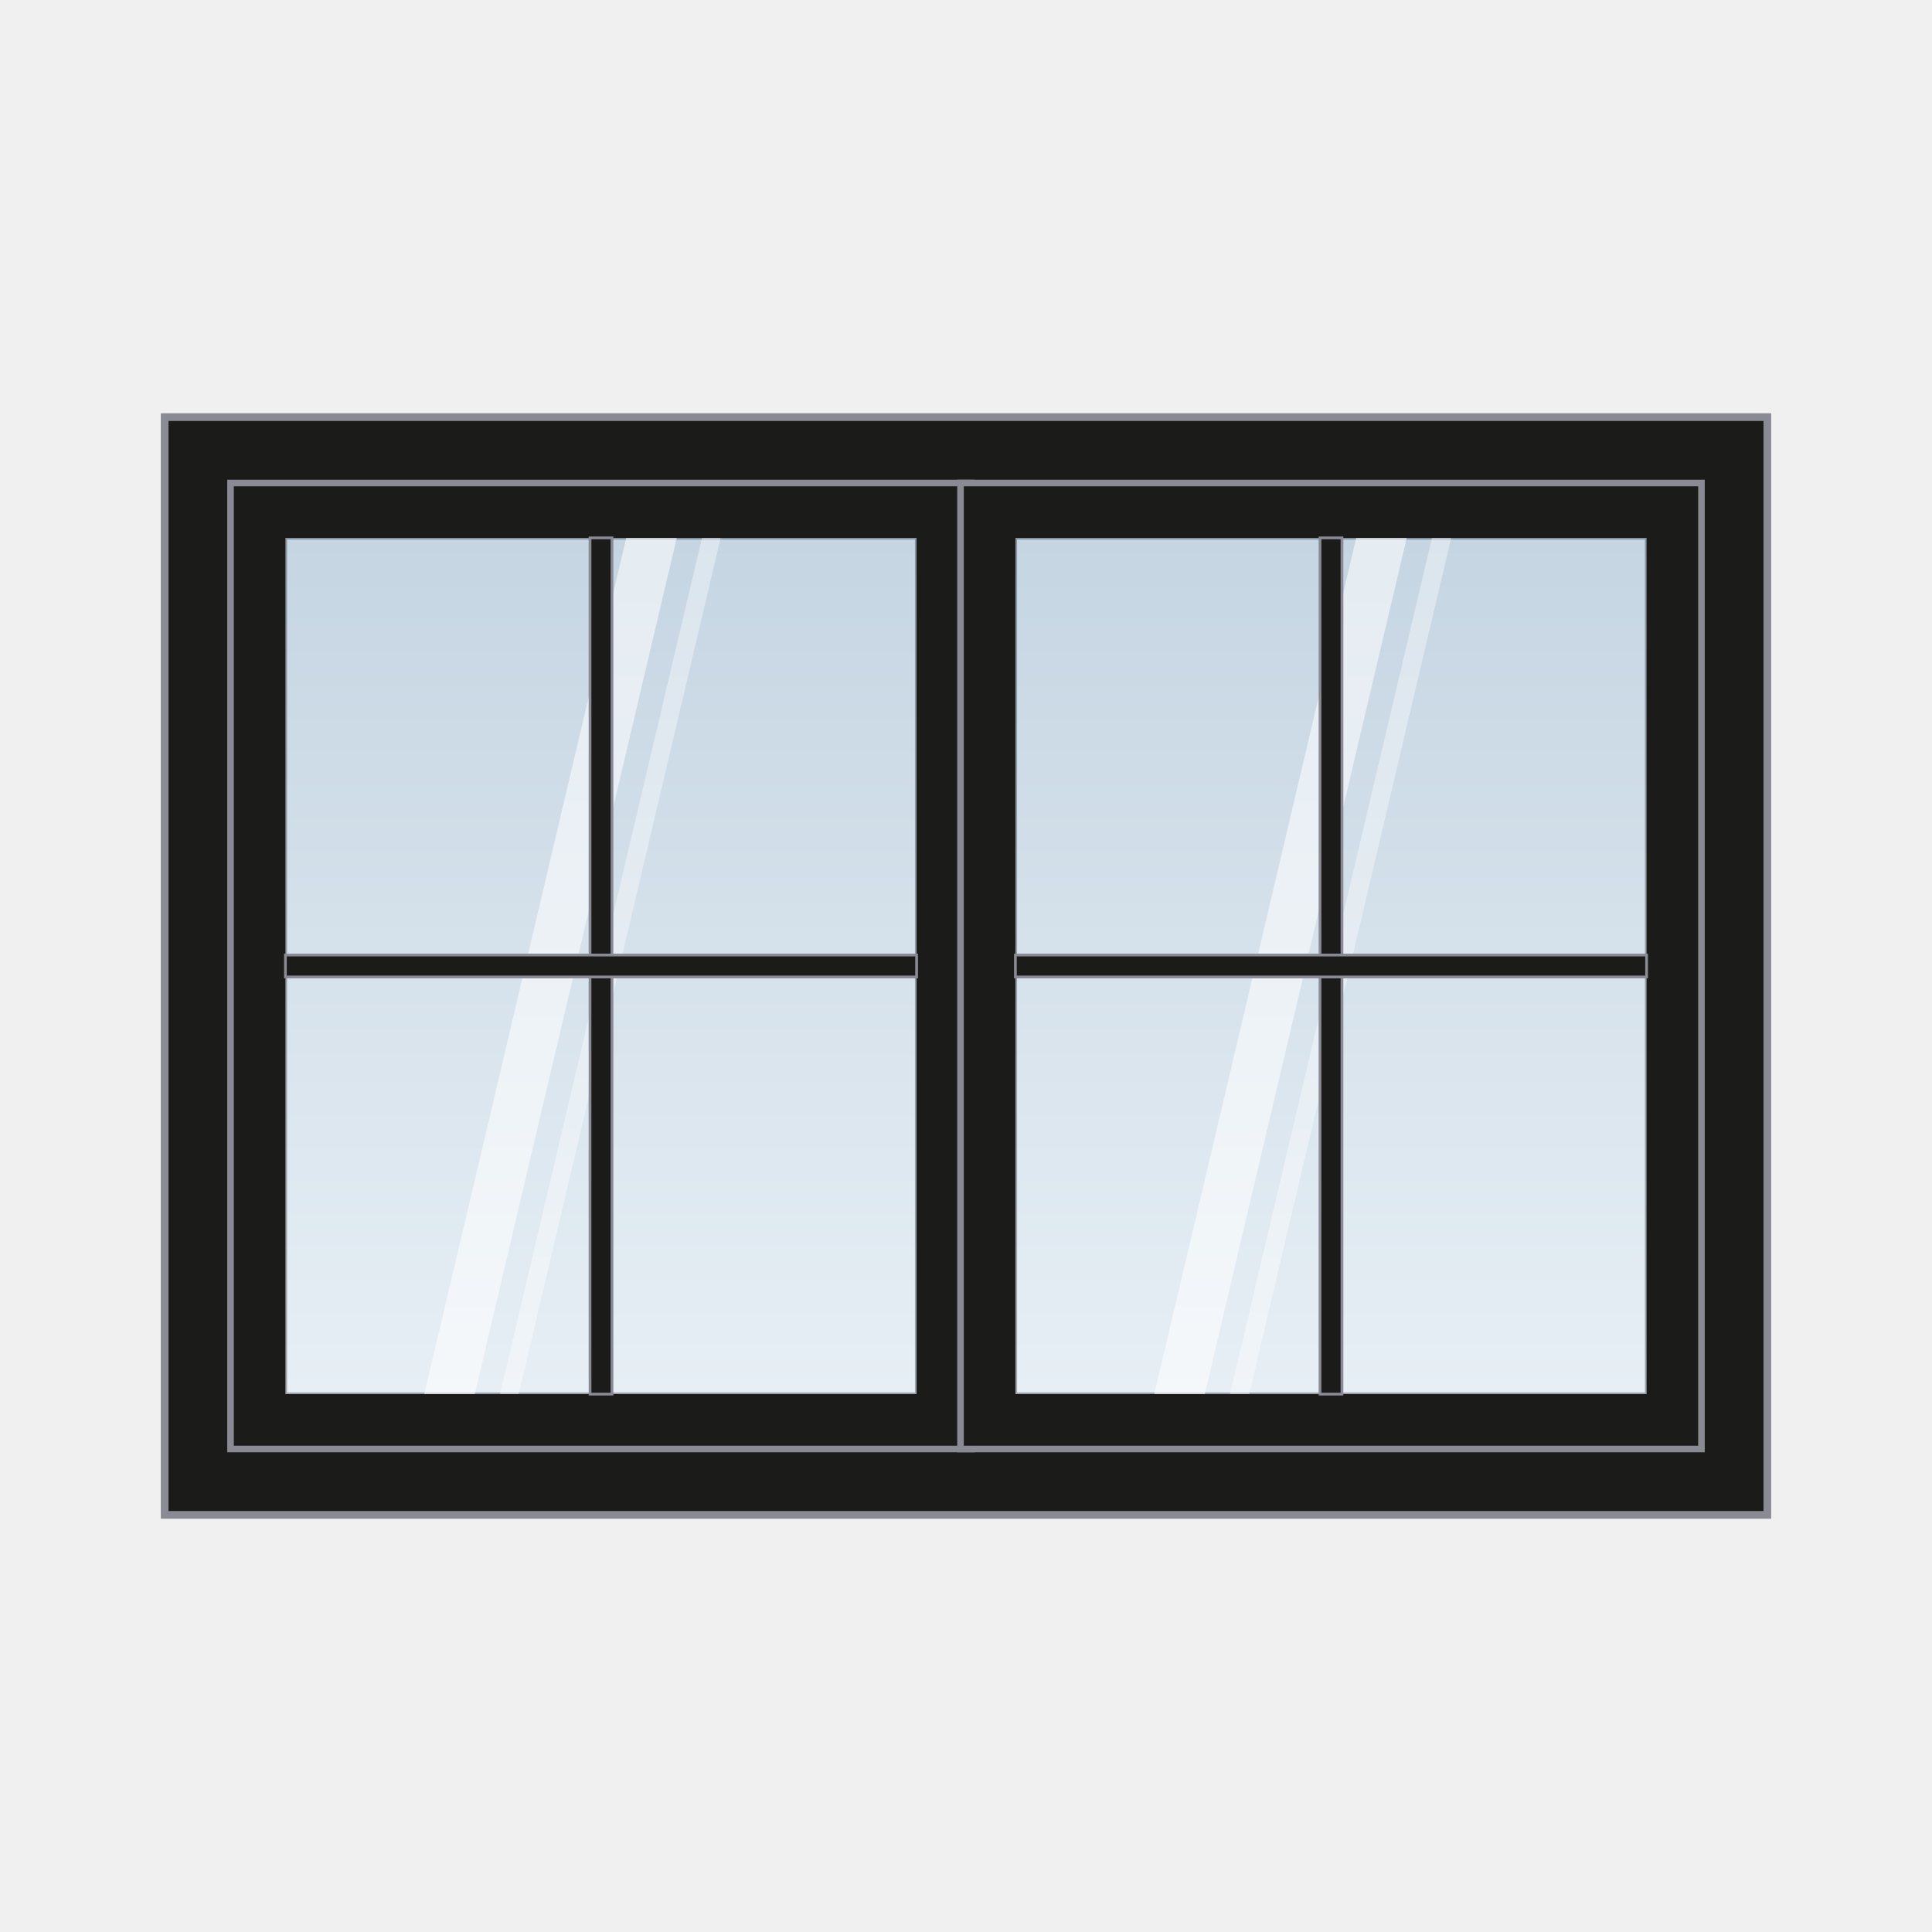
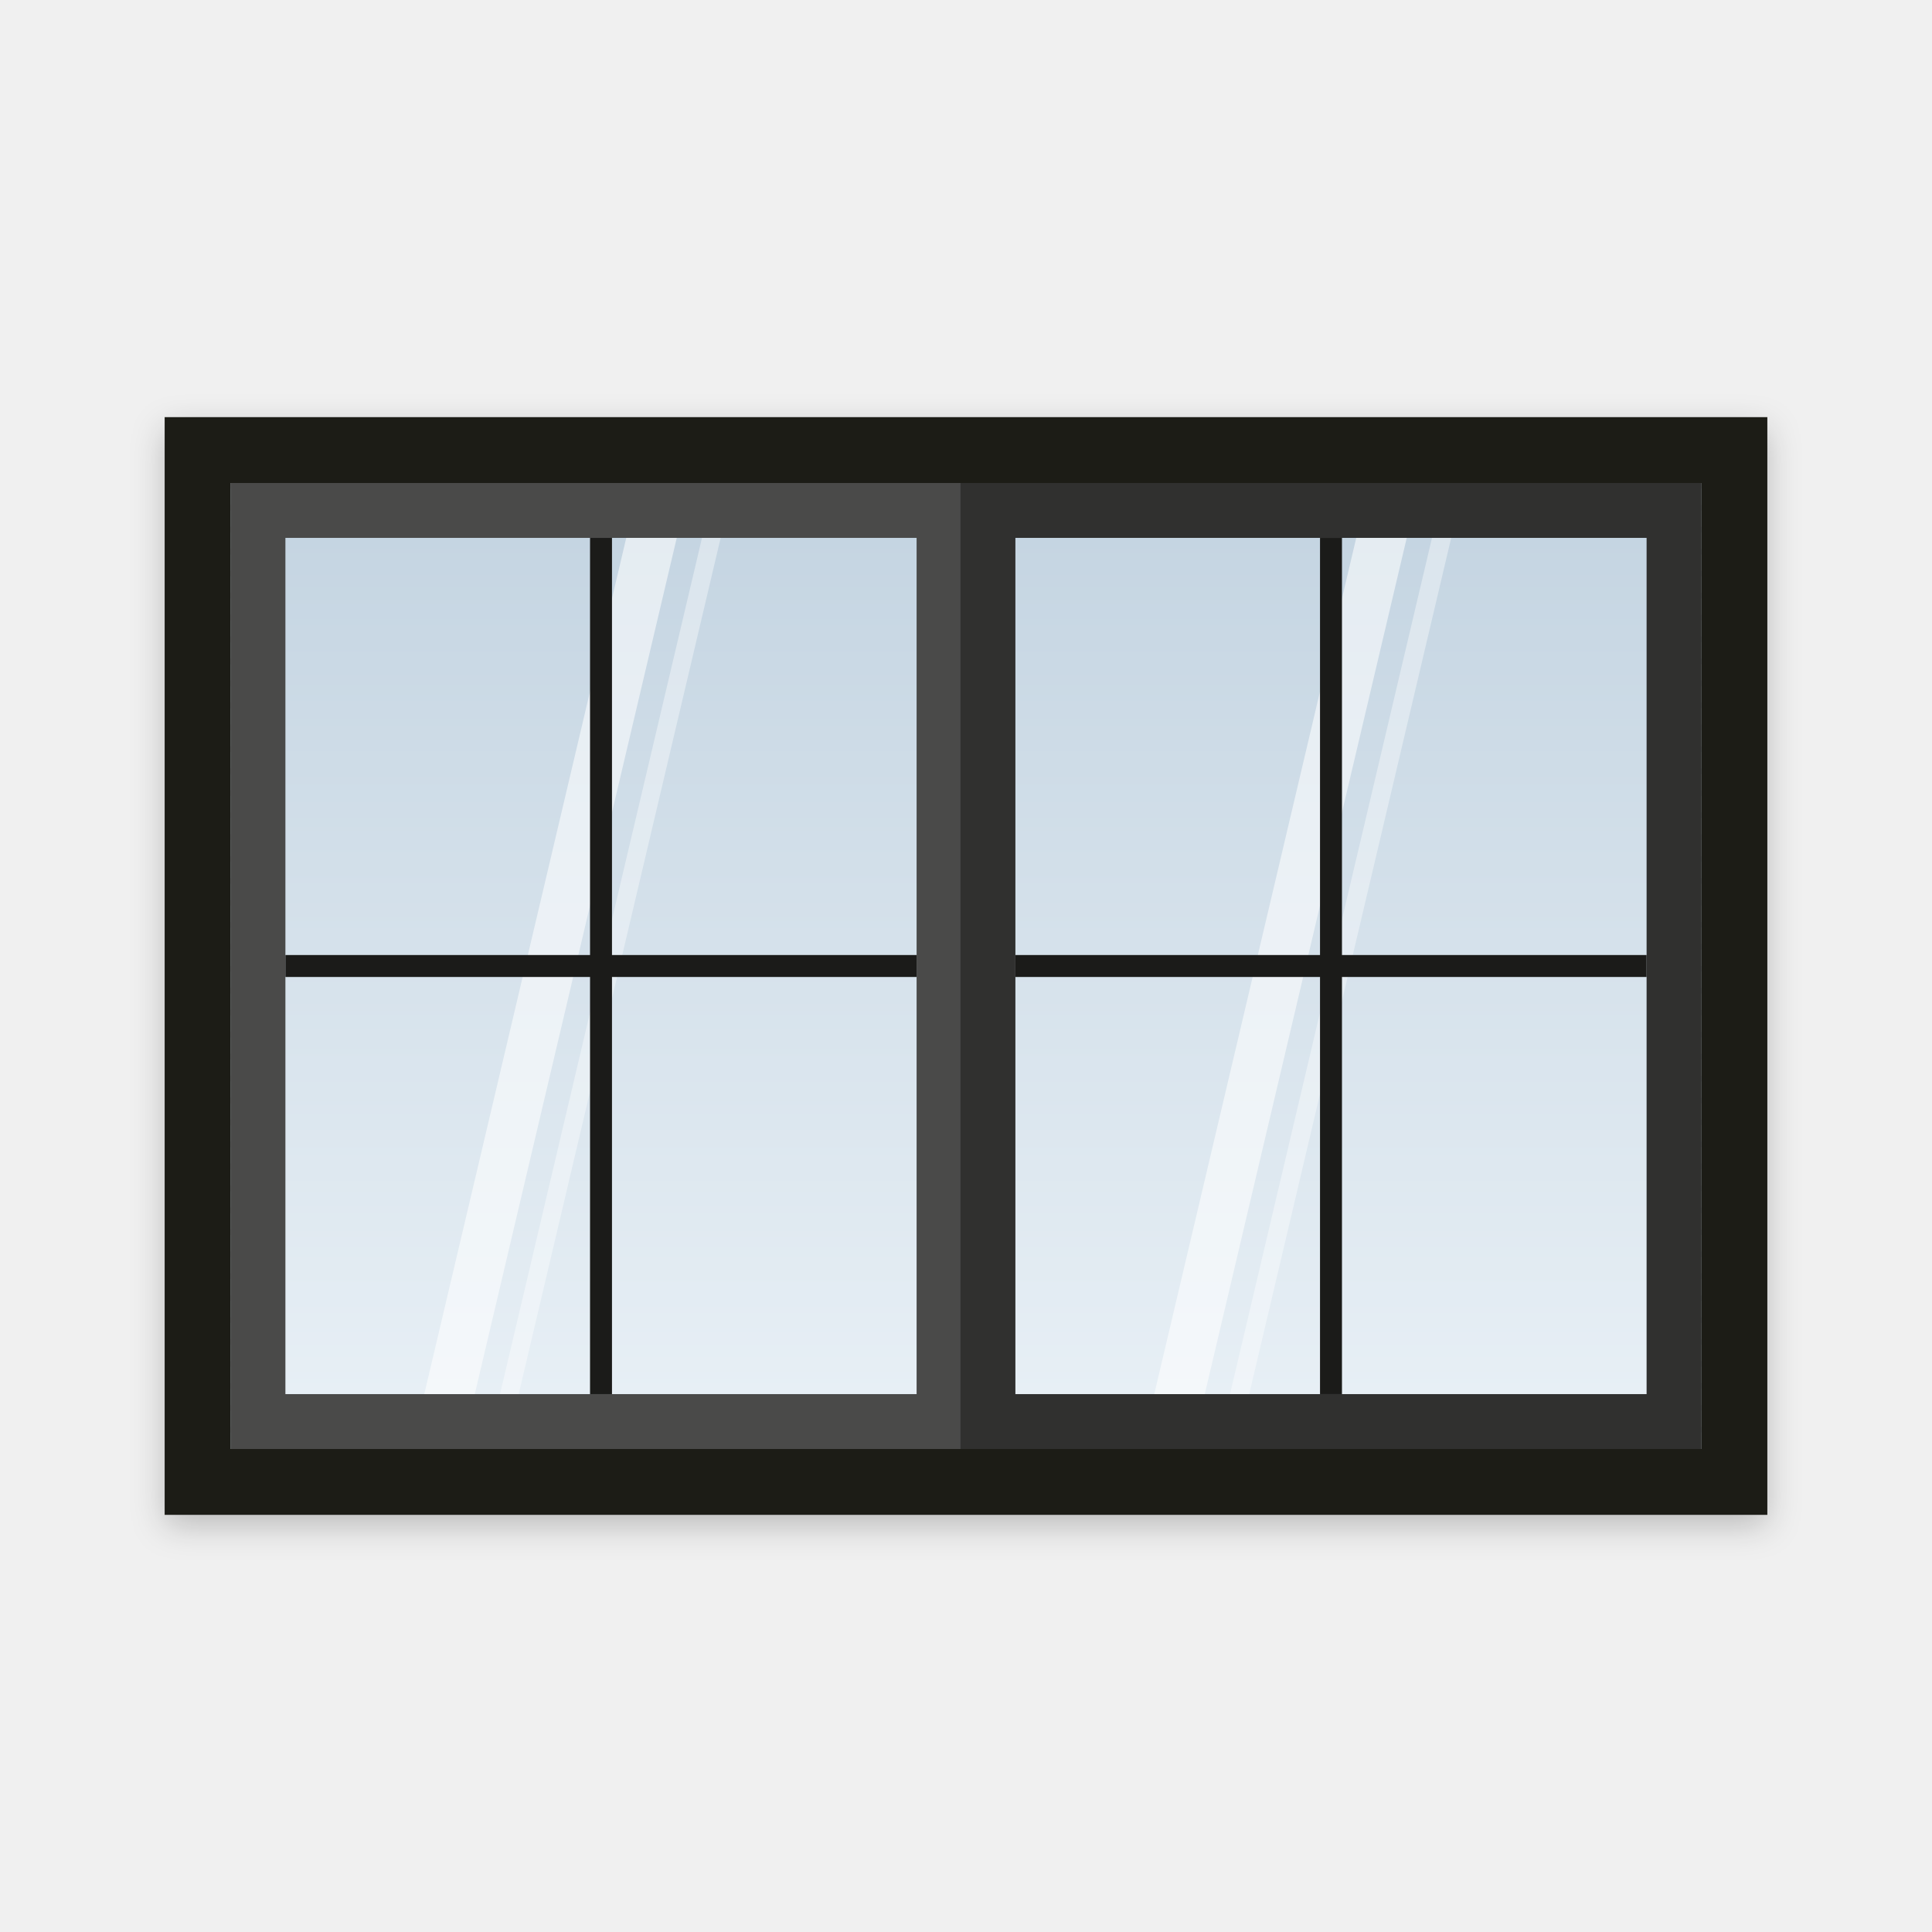
<svg xmlns="http://www.w3.org/2000/svg" viewBox="24.0 24.0 352.0 352.0" width="600" height="600" role="img">
  <defs>
    <linearGradient id="gl" x1="0" y1="0" x2="0" y2="1">
      <stop offset="0" stop-color="#C5D5E2" />
      <stop offset="1" stop-color="#E7EFF5" />
    </linearGradient>
    <pattern id="mesh" width="4" height="4" patternUnits="userSpaceOnUse">
      <rect width="4" height="4" fill="#B9C2CA" />
      <path d="M0 .5H4M.5 0V4" stroke="#19191D" stroke-opacity=".12" stroke-width="1" />
    </pattern>
    <pattern id="pine" width="14" height="14" patternUnits="userSpaceOnUse">
      <rect width="14" height="14" fill="#DFC195" />
      <path d="M3 0V14M9.5 0V14" stroke="#8C6030" stroke-opacity=".13" stroke-width="1" />
      <path d="M6 0V14" stroke="#FFFFFF" stroke-opacity=".12" stroke-width="1.4" />
    </pattern>
+     <filter id="sh" x="-20%" y="-20%" width="140%" height="140%">
+       <feDropShadow dx="0" dy="2" stdDeviation="3" flood-color="#000" flood-opacity=".22" />
+     </filter>
    <linearGradient id="shine" x1="0" y1="0" x2="1" y2="0">
      <stop offset="0" stop-color="#fff" stop-opacity="0" />
      <stop offset=".5" stop-color="#fff" stop-opacity=".75" />
      <stop offset="1" stop-color="#fff" stop-opacity="0" />
    </linearGradient>
  </defs>
-   <rect x="54.0" y="100.0" width="292.0" height="200.0" fill="#1B1B19" stroke="#8A8A94" stroke-width="1.4" />
-   <rect x="66.0" y="112.0" width="268.0" height="176.0" fill="url(#mesh)" stroke="#19191D" stroke-width="0.5" />
+   <rect x="54.0" y="100.0" width="292.0" height="200.0" fill="#1B1B19" filter="url(#sh)" />
+   <rect x="66.0" y="112.0" width="268.0" height="176.0" fill="url(#mesh)" />
  <g>
    <animateTransform attributeName="transform" type="translate" dur="4.8s" repeatCount="indefinite" calcMode="spline" keyTimes="0;.16;.4;.66;.9;1" keySplines="0 0 1 1;.45 0 .55 1;0 0 1 1;.45 0 .55 1;0 0 1 1" values="0 0;0 0;116.1 0.0;116.1 0.0;0 0;0 0" />
-     <polygon points="66.0,112.0 201.0,112.0 201.0,288.0 66.0,288.0" fill="#1B1B19" stroke="#8A8A94" stroke-width="1.2" />
-     <polygon points="76.0,122.0 191.0,122.0 191.0,278.0 76.0,278.0" fill="url(#gl)" stroke="#19191D" stroke-width="0.6" stroke-opacity=".35" />
+     <polygon points="66.0,112.0 201.0,112.0 201.0,288.0 66.0,288.0" fill="#1B1B19" />
+     <polygon points="66.0,112.0 201.0,112.0 201.0,288.0 66.0,288.0" fill="#FFFFFF" fill-opacity="0.208" />
+     <polygon points="76.0,122.0 191.0,122.0 191.0,278.0 76.0,278.0" fill="url(#gl)" />
    <polygon points="101.3,278.0 110.5,278.0 147.3,122.0 138.1,122.0" fill="#fff" fill-opacity="0.55" />
    <polygon points="115.1,278.0 118.5,278.0 155.3,122.0 151.9,122.0" fill="#fff" fill-opacity="0.38" />
-     <polygon points="131.5,122.0 135.5,122.0 135.5,278.0 131.5,278.0" fill="#1B1B19" stroke="#8A8A94" stroke-width="0.5" />
-     <polygon points="76.0,198.0 191.0,198.0 191.0,202.0 76.0,202.0" fill="#1B1B19" stroke="#8A8A94" stroke-width="0.5" />
+     <polygon points="131.5,122.0 135.5,122.0 135.5,278.0 131.5,278.0" fill="#1B1B19" />
+     <polygon points="76.0,198.0 191.0,198.0 191.0,202.0 76.0,202.0" fill="#1B1B19" />
  </g>
-   <polygon points="199.0,112.0 334.0,112.0 334.0,288.0 199.0,288.0" fill="#1B1B19" stroke="#8A8A94" stroke-width="1.2" />
-   <polygon points="209.0,122.0 324.0,122.0 324.0,278.0 209.0,278.0" fill="url(#gl)" stroke="#19191D" stroke-width="0.6" stroke-opacity=".35" />
+   <polygon points="199.0,112.0 334.0,112.0 334.0,288.0 199.0,288.0" fill="#1B1B19" />
+   <polygon points="199.0,112.0 334.0,112.0 334.0,288.0 199.0,288.0" fill="#FFFFFF" fill-opacity="0.096" />
+   <polygon points="209.0,122.0 324.0,122.0 324.0,278.0 209.0,278.0" fill="url(#gl)" />
  <polygon points="234.3,278.0 243.5,278.0 280.3,122.0 271.1,122.0" fill="#fff" fill-opacity="0.55" />
  <polygon points="248.1,278.0 251.6,278.0 288.4,122.0 284.9,122.0" fill="#fff" fill-opacity="0.38" />
-   <polygon points="264.5,122.0 268.5,122.0 268.5,278.0 264.5,278.0" fill="#1B1B19" stroke="#8A8A94" stroke-width="0.5" />
-   <polygon points="209.0,198.0 324.0,198.0 324.0,202.0 209.0,202.0" fill="#1B1B19" stroke="#8A8A94" stroke-width="0.5" />
+   <polygon points="264.5,122.0 268.5,122.0 268.5,278.0 264.5,278.0" fill="#1B1B19" />
+   <polygon points="209.0,198.0 324.0,198.0 324.0,202.0 209.0,202.0" fill="#1B1B19" />
</svg>
